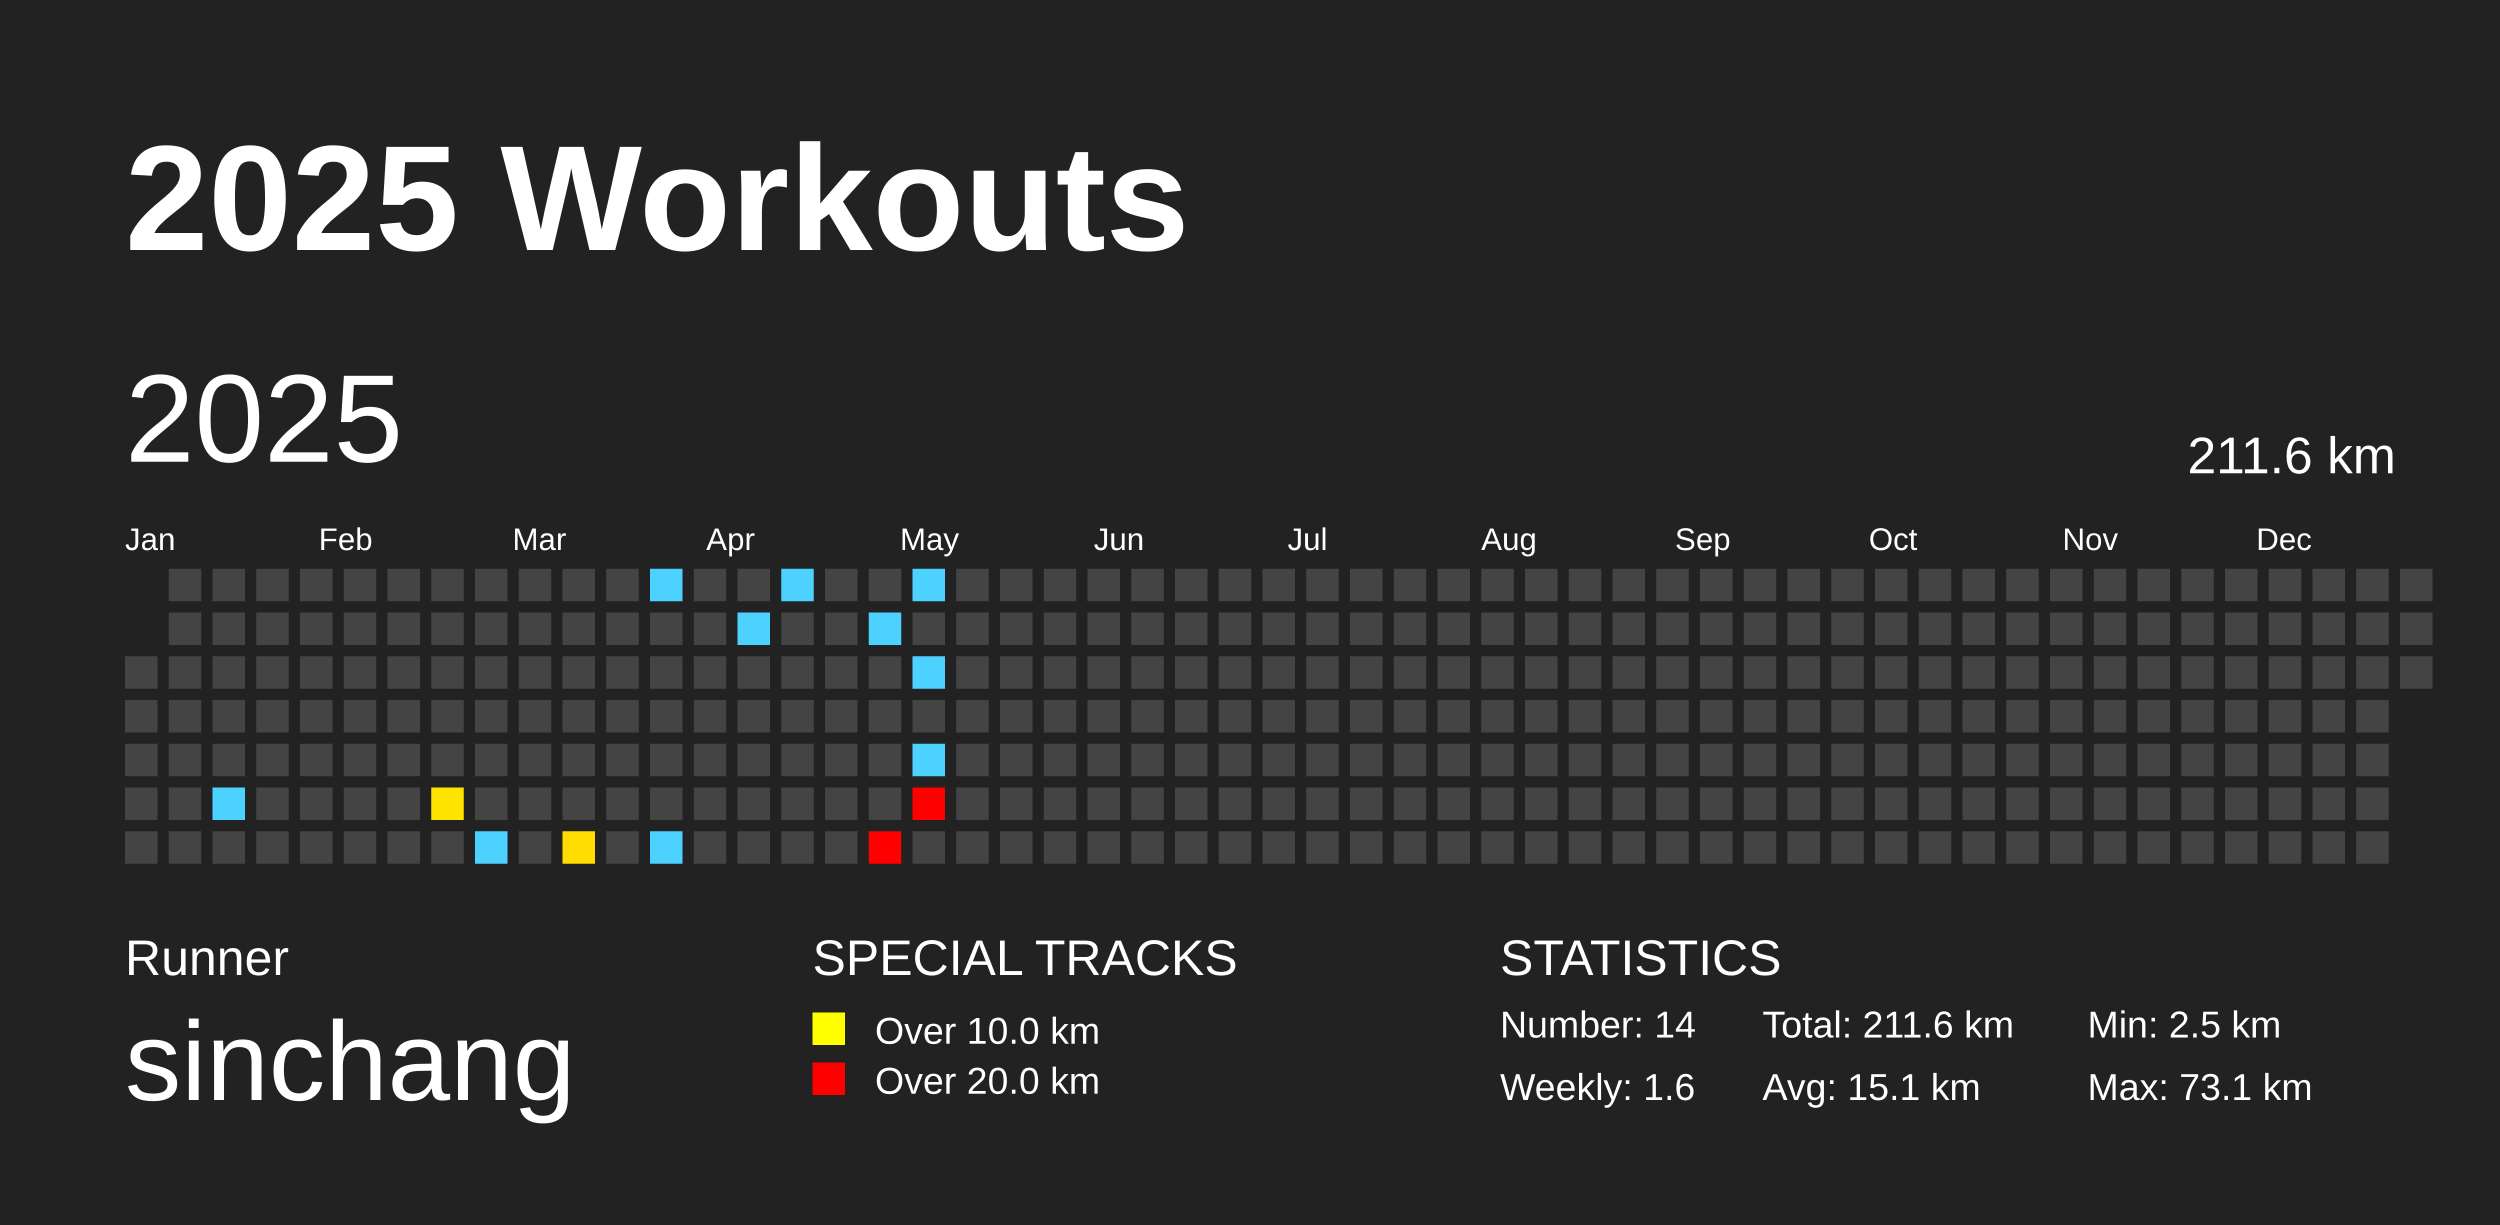
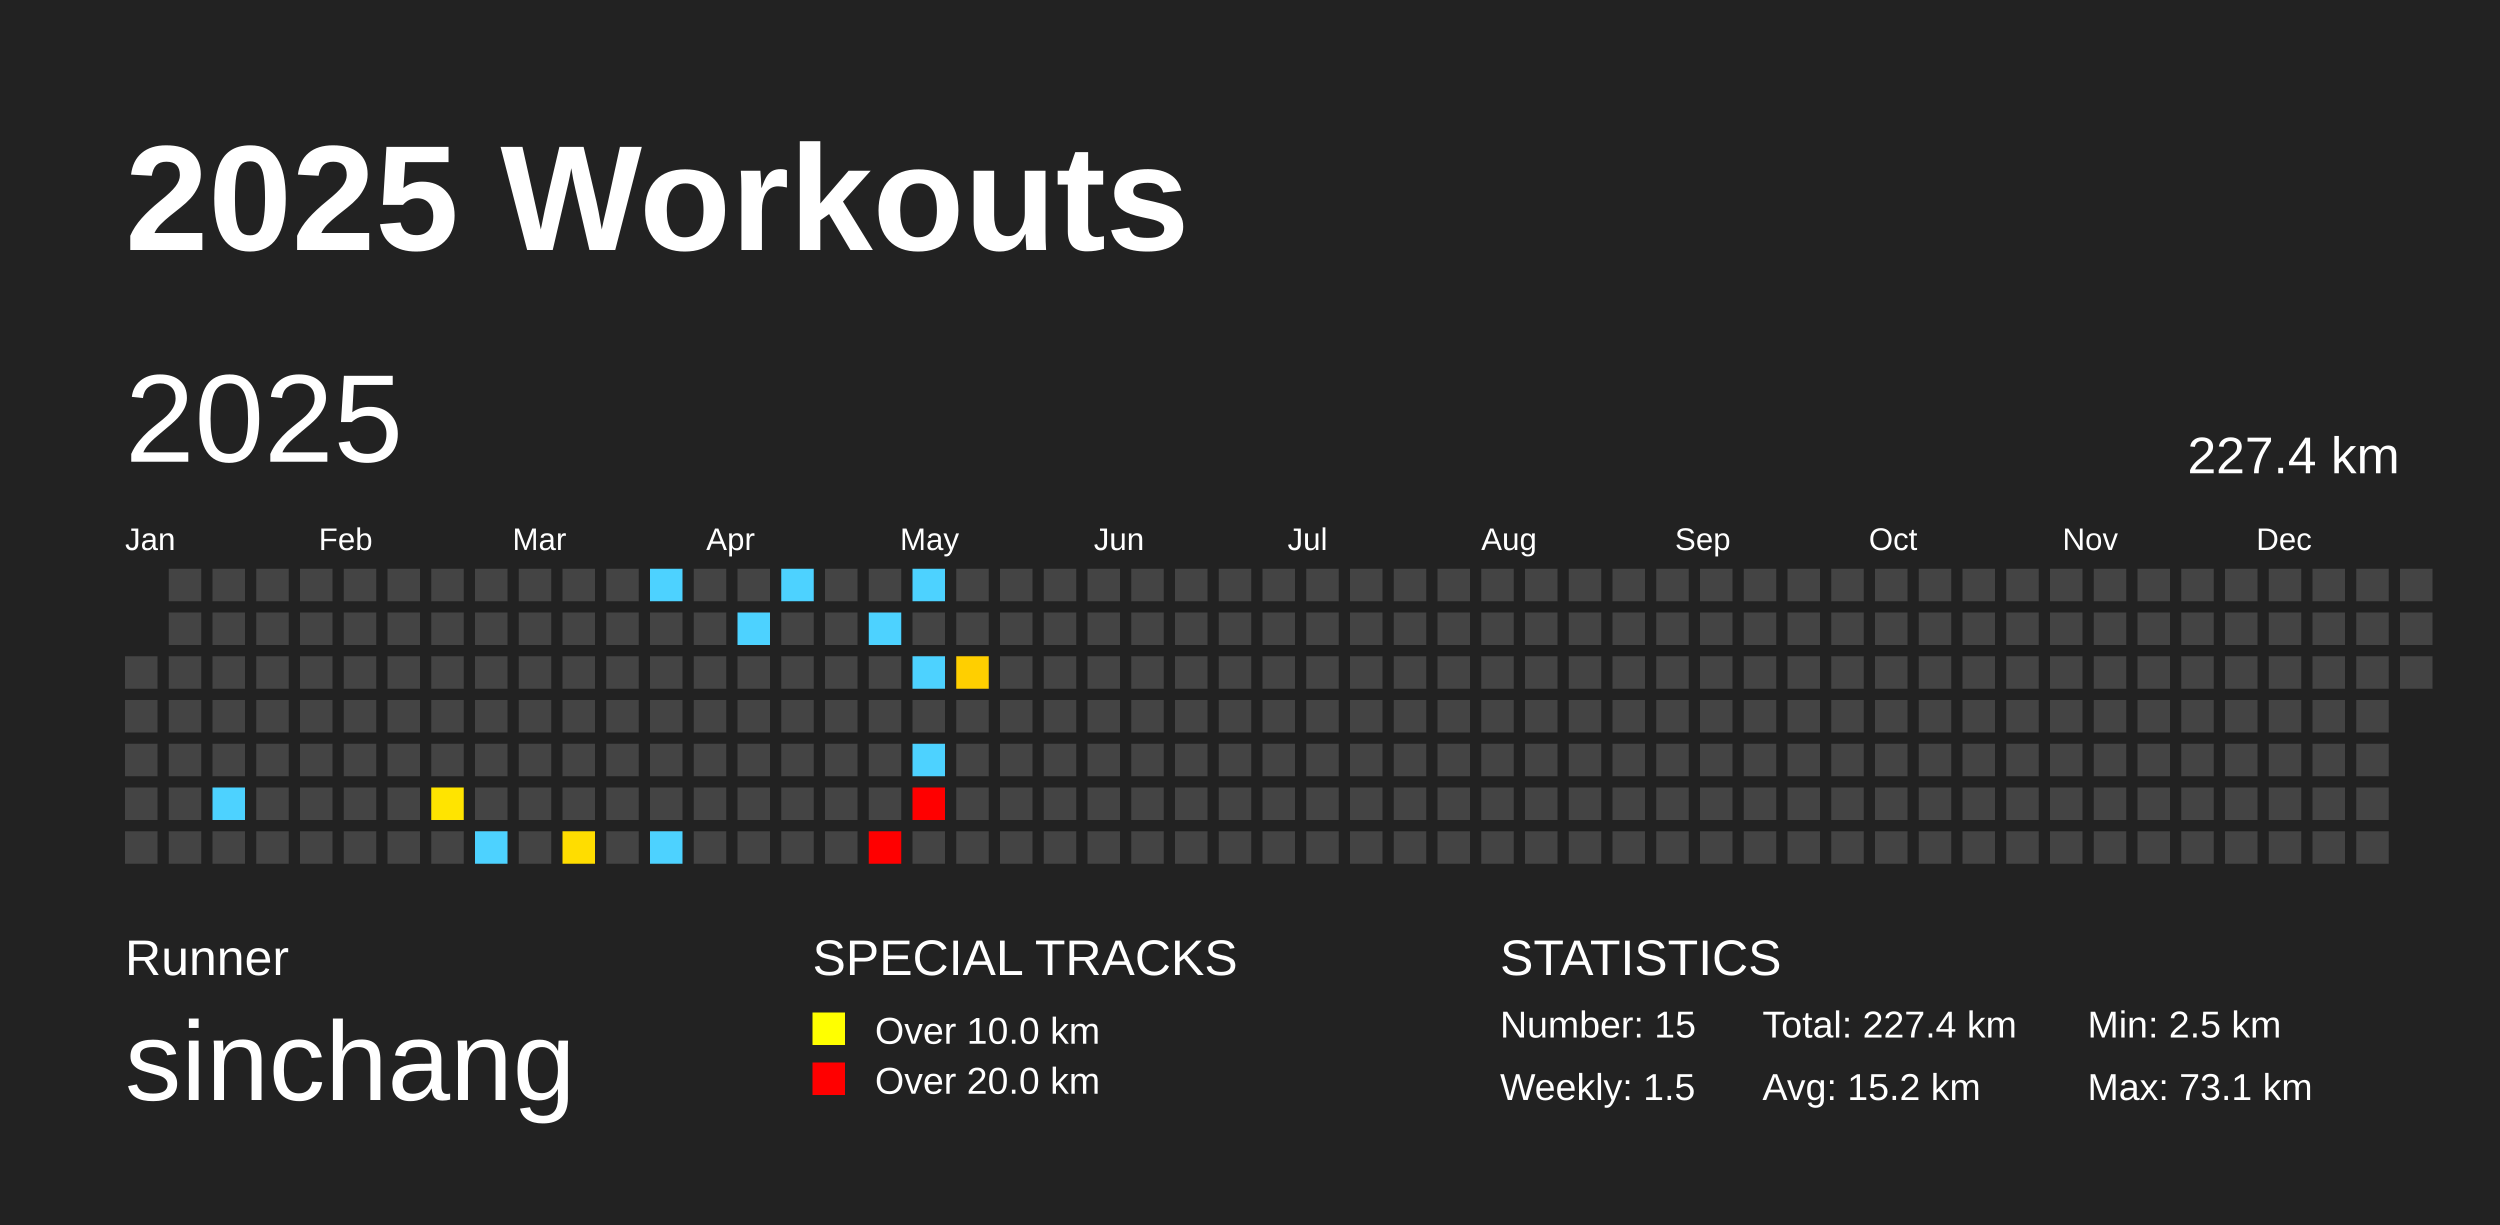
<svg xmlns="http://www.w3.org/2000/svg" baseProfile="full" height="98mm" version="1.1" viewBox="0,0,200,98" width="200mm">
  <defs />
  <rect fill="#222222" height="98" width="200" x="0" y="0" />
  <text fill="#FFFFFF" style="font-size:12px; font-family:Arial; font-weight:bold;" x="10" y="20">2025 Workouts</text>
  <text fill="#FFFFFF" style="font-size:4px; font-family:Arial" x="10" y="78">Runner</text>
  <text fill="#FFFFFF" style="font-size:9px; font-family:Arial" x="10" y="88">sinchang</text>
  <text fill="#FFFFFF" style="font-size:4px; font-family:Arial" x="65" y="78">SPECIAL TRACKS</text>
  <rect fill="yellow" height="2.6" width="2.6" x="65" y="81" />
  <text fill="#FFFFFF" style="font-size:3px; font-family:Arial" x="70" y="83.5">Over 10.0 km</text>
  <rect fill="red" height="2.6" width="2.6" x="65" y="85" />
  <text fill="#FFFFFF" style="font-size:3px; font-family:Arial" x="70" y="87.5">Over 20.0 km</text>
  <text fill="#FFFFFF" style="font-size:4px; font-family:Arial" x="120" y="78">STATISTICS</text>
-   <text fill="#FFFFFF" style="font-size:3px; font-family:Arial" x="120" y="83">Number: 14</text>
-   <text fill="#FFFFFF" style="font-size:3px; font-family:Arial" x="120" y="88">Weekly: 1.6</text>
-   <text fill="#FFFFFF" style="font-size:3px; font-family:Arial" x="141" y="83">Total: 211.6 km</text>
-   <text fill="#FFFFFF" style="font-size:3px; font-family:Arial" x="141" y="88">Avg: 15.1 km</text>
+   <text fill="#FFFFFF" style="font-size:3px; font-family:Arial" x="120" y="83">Number: 15</text>
+   <text fill="#FFFFFF" style="font-size:3px; font-family:Arial" x="120" y="88">Weekly: 1.5</text>
+   <text fill="#FFFFFF" style="font-size:3px; font-family:Arial" x="141" y="83">Total: 227.4 km</text>
+   <text fill="#FFFFFF" style="font-size:3px; font-family:Arial" x="141" y="88">Avg: 15.2 km</text>
  <text fill="#FFFFFF" style="font-size:3px; font-family:Arial" x="167" y="83">Min: 2.5 km</text>
  <text fill="#FFFFFF" style="font-size:3px; font-family:Arial" x="167" y="88">Max: 73.1 km</text>
  <text dominant-baseline="hanging" fill="#FFFFFF" style="font-size:10.0px; font-family:Arial;" x="10" y="30">2025</text>
-   <text dominant-baseline="hanging" fill="#FFFFFF" style="font-size:4.125px; font-family:Arial;" x="175" y="35">211.6 km</text>
+   <text dominant-baseline="hanging" fill="#FFFFFF" style="font-size:4.125px; font-family:Arial;" x="175" y="35">227.4 km</text>
  <text fill="#FFFFFF" style="font-size:2.5px; font-family:Arial" x="10.0" y="44">Jan</text>
  <text fill="#FFFFFF" style="font-size:2.5px; font-family:Arial" x="25.5" y="44">Feb</text>
  <text fill="#FFFFFF" style="font-size:2.5px; font-family:Arial" x="41.0" y="44">Mar</text>
  <text fill="#FFFFFF" style="font-size:2.5px; font-family:Arial" x="56.5" y="44">Apr</text>
  <text fill="#FFFFFF" style="font-size:2.5px; font-family:Arial" x="72.0" y="44">May</text>
  <text fill="#FFFFFF" style="font-size:2.5px; font-family:Arial" x="87.5" y="44">Jun</text>
  <text fill="#FFFFFF" style="font-size:2.5px; font-family:Arial" x="103.0" y="44">Jul</text>
  <text fill="#FFFFFF" style="font-size:2.5px; font-family:Arial" x="118.5" y="44">Aug</text>
  <text fill="#FFFFFF" style="font-size:2.5px; font-family:Arial" x="134.0" y="44">Sep</text>
  <text fill="#FFFFFF" style="font-size:2.5px; font-family:Arial" x="149.5" y="44">Oct</text>
  <text fill="#FFFFFF" style="font-size:2.5px; font-family:Arial" x="165.0" y="44">Nov</text>
  <text fill="#FFFFFF" style="font-size:2.5px; font-family:Arial" x="180.5" y="44">Dec</text>
  <rect fill="#444444" height="2.6" width="2.6" x="10.0" y="52.5" />
  <rect fill="#444444" height="2.6" width="2.6" x="10.0" y="56.0" />
  <rect fill="#444444" height="2.6" width="2.6" x="10.0" y="59.5" />
  <rect fill="#444444" height="2.6" width="2.6" x="10.0" y="63.0" />
  <rect fill="#444444" height="2.6" width="2.6" x="10.0" y="66.5" />
  <rect fill="#444444" height="2.6" width="2.6" x="13.5" y="45.5" />
  <rect fill="#444444" height="2.6" width="2.6" x="13.5" y="49.0" />
  <rect fill="#444444" height="2.6" width="2.6" x="13.5" y="52.5" />
  <rect fill="#444444" height="2.6" width="2.6" x="13.5" y="56.0" />
  <rect fill="#444444" height="2.6" width="2.6" x="13.5" y="59.5" />
  <rect fill="#444444" height="2.6" width="2.6" x="13.5" y="63.0" />
  <rect fill="#444444" height="2.6" width="2.6" x="13.5" y="66.5" />
  <rect fill="#444444" height="2.6" width="2.6" x="17.0" y="45.5" />
  <rect fill="#444444" height="2.6" width="2.6" x="17.0" y="49.0" />
  <rect fill="#444444" height="2.6" width="2.6" x="17.0" y="52.5" />
  <rect fill="#444444" height="2.6" width="2.6" x="17.0" y="56.0" />
  <rect fill="#444444" height="2.6" width="2.6" x="17.0" y="59.5" />
  <rect fill="#4dd2ff" height="2.6" width="2.6" x="17.0" y="63.0" />
  <rect fill="#444444" height="2.6" width="2.6" x="17.0" y="66.5" />
  <rect fill="#444444" height="2.6" width="2.6" x="20.5" y="45.5" />
  <rect fill="#444444" height="2.6" width="2.6" x="20.5" y="49.0" />
  <rect fill="#444444" height="2.6" width="2.6" x="20.5" y="52.5" />
  <rect fill="#444444" height="2.6" width="2.6" x="20.5" y="56.0" />
  <rect fill="#444444" height="2.6" width="2.6" x="20.5" y="59.5" />
  <rect fill="#444444" height="2.6" width="2.6" x="20.5" y="63.0" />
  <rect fill="#444444" height="2.6" width="2.6" x="20.5" y="66.5" />
  <rect fill="#444444" height="2.6" width="2.6" x="24.0" y="45.5" />
  <rect fill="#444444" height="2.6" width="2.6" x="24.0" y="49.0" />
  <rect fill="#444444" height="2.6" width="2.6" x="24.0" y="52.5" />
  <rect fill="#444444" height="2.6" width="2.6" x="24.0" y="56.0" />
  <rect fill="#444444" height="2.6" width="2.6" x="24.0" y="59.5" />
  <rect fill="#444444" height="2.6" width="2.6" x="24.0" y="63.0" />
  <rect fill="#444444" height="2.6" width="2.6" x="24.0" y="66.5" />
  <rect fill="#444444" height="2.6" width="2.6" x="27.5" y="45.5" />
  <rect fill="#444444" height="2.6" width="2.6" x="27.5" y="49.0" />
  <rect fill="#444444" height="2.6" width="2.6" x="27.5" y="52.5" />
  <rect fill="#444444" height="2.6" width="2.6" x="27.5" y="56.0" />
  <rect fill="#444444" height="2.6" width="2.6" x="27.5" y="59.5" />
  <rect fill="#444444" height="2.6" width="2.6" x="27.5" y="63.0" />
  <rect fill="#444444" height="2.6" width="2.6" x="27.5" y="66.5" />
  <rect fill="#444444" height="2.6" width="2.6" x="31.0" y="45.5" />
  <rect fill="#444444" height="2.6" width="2.6" x="31.0" y="49.0" />
  <rect fill="#444444" height="2.6" width="2.6" x="31.0" y="52.5" />
  <rect fill="#444444" height="2.6" width="2.6" x="31.0" y="56.0" />
  <rect fill="#444444" height="2.6" width="2.6" x="31.0" y="59.5" />
  <rect fill="#444444" height="2.6" width="2.6" x="31.0" y="63.0" />
  <rect fill="#444444" height="2.6" width="2.6" x="31.0" y="66.5" />
  <rect fill="#444444" height="2.6" width="2.6" x="34.5" y="45.5" />
  <rect fill="#444444" height="2.6" width="2.6" x="34.5" y="49.0" />
  <rect fill="#444444" height="2.6" width="2.6" x="34.5" y="52.5" />
  <rect fill="#444444" height="2.6" width="2.6" x="34.5" y="56.0" />
  <rect fill="#444444" height="2.6" width="2.6" x="34.5" y="59.5" />
  <rect fill="#ffe400" height="2.6" width="2.6" x="34.5" y="63.0" />
  <rect fill="#444444" height="2.6" width="2.6" x="34.5" y="66.5" />
  <rect fill="#444444" height="2.6" width="2.6" x="38.0" y="45.5" />
  <rect fill="#444444" height="2.6" width="2.6" x="38.0" y="49.0" />
  <rect fill="#444444" height="2.6" width="2.6" x="38.0" y="52.5" />
  <rect fill="#444444" height="2.6" width="2.6" x="38.0" y="56.0" />
  <rect fill="#444444" height="2.6" width="2.6" x="38.0" y="59.5" />
  <rect fill="#444444" height="2.6" width="2.6" x="38.0" y="63.0" />
  <rect fill="#4dd2ff" height="2.6" width="2.6" x="38.0" y="66.5" />
  <rect fill="#444444" height="2.6" width="2.6" x="41.5" y="45.5" />
  <rect fill="#444444" height="2.6" width="2.6" x="41.5" y="49.0" />
  <rect fill="#444444" height="2.6" width="2.6" x="41.5" y="52.5" />
  <rect fill="#444444" height="2.6" width="2.6" x="41.5" y="56.0" />
  <rect fill="#444444" height="2.6" width="2.6" x="41.5" y="59.5" />
  <rect fill="#444444" height="2.6" width="2.6" x="41.5" y="63.0" />
  <rect fill="#444444" height="2.6" width="2.6" x="41.5" y="66.5" />
  <rect fill="#444444" height="2.6" width="2.6" x="45.0" y="45.5" />
  <rect fill="#444444" height="2.6" width="2.6" x="45.0" y="49.0" />
  <rect fill="#444444" height="2.6" width="2.6" x="45.0" y="52.5" />
  <rect fill="#444444" height="2.6" width="2.6" x="45.0" y="56.0" />
  <rect fill="#444444" height="2.6" width="2.6" x="45.0" y="59.5" />
  <rect fill="#444444" height="2.6" width="2.6" x="45.0" y="63.0" />
  <rect fill="#ffdd00" height="2.6" width="2.6" x="45.0" y="66.5" />
  <rect fill="#444444" height="2.6" width="2.6" x="48.5" y="45.5" />
  <rect fill="#444444" height="2.6" width="2.6" x="48.5" y="49.0" />
  <rect fill="#444444" height="2.6" width="2.6" x="48.5" y="52.5" />
  <rect fill="#444444" height="2.6" width="2.6" x="48.5" y="56.0" />
  <rect fill="#444444" height="2.6" width="2.6" x="48.5" y="59.5" />
  <rect fill="#444444" height="2.6" width="2.6" x="48.5" y="63.0" />
  <rect fill="#444444" height="2.6" width="2.6" x="48.5" y="66.5" />
  <rect fill="#4dd2ff" height="2.6" width="2.6" x="52.0" y="45.5" />
  <rect fill="#444444" height="2.6" width="2.6" x="52.0" y="49.0" />
  <rect fill="#444444" height="2.6" width="2.6" x="52.0" y="52.5" />
  <rect fill="#444444" height="2.6" width="2.6" x="52.0" y="56.0" />
  <rect fill="#444444" height="2.6" width="2.6" x="52.0" y="59.5" />
  <rect fill="#444444" height="2.6" width="2.6" x="52.0" y="63.0" />
  <rect fill="#4dd2ff" height="2.6" width="2.6" x="52.0" y="66.5" />
  <rect fill="#444444" height="2.6" width="2.6" x="55.5" y="45.5" />
  <rect fill="#444444" height="2.6" width="2.6" x="55.5" y="49.0" />
  <rect fill="#444444" height="2.6" width="2.6" x="55.5" y="52.5" />
  <rect fill="#444444" height="2.6" width="2.6" x="55.5" y="56.0" />
  <rect fill="#444444" height="2.6" width="2.6" x="55.5" y="59.5" />
  <rect fill="#444444" height="2.6" width="2.6" x="55.5" y="63.0" />
  <rect fill="#444444" height="2.6" width="2.6" x="55.5" y="66.5" />
  <rect fill="#444444" height="2.6" width="2.6" x="59.0" y="45.5" />
  <rect fill="#4dd2ff" height="2.6" width="2.6" x="59.0" y="49.0" />
  <rect fill="#444444" height="2.6" width="2.6" x="59.0" y="52.5" />
  <rect fill="#444444" height="2.6" width="2.6" x="59.0" y="56.0" />
  <rect fill="#444444" height="2.6" width="2.6" x="59.0" y="59.5" />
  <rect fill="#444444" height="2.6" width="2.6" x="59.0" y="63.0" />
  <rect fill="#444444" height="2.6" width="2.6" x="59.0" y="66.5" />
  <rect fill="#4dd2ff" height="2.6" width="2.6" x="62.5" y="45.5" />
  <rect fill="#444444" height="2.6" width="2.6" x="62.5" y="49.0" />
  <rect fill="#444444" height="2.6" width="2.6" x="62.5" y="52.5" />
  <rect fill="#444444" height="2.6" width="2.6" x="62.5" y="56.0" />
  <rect fill="#444444" height="2.6" width="2.6" x="62.5" y="59.5" />
  <rect fill="#444444" height="2.6" width="2.6" x="62.5" y="63.0" />
  <rect fill="#444444" height="2.6" width="2.6" x="62.5" y="66.5" />
  <rect fill="#444444" height="2.6" width="2.6" x="66.0" y="45.5" />
  <rect fill="#444444" height="2.6" width="2.6" x="66.0" y="49.0" />
  <rect fill="#444444" height="2.6" width="2.6" x="66.0" y="52.5" />
  <rect fill="#444444" height="2.6" width="2.6" x="66.0" y="56.0" />
  <rect fill="#444444" height="2.6" width="2.6" x="66.0" y="59.5" />
  <rect fill="#444444" height="2.6" width="2.6" x="66.0" y="63.0" />
  <rect fill="#444444" height="2.6" width="2.6" x="66.0" y="66.5" />
  <rect fill="#444444" height="2.6" width="2.6" x="69.5" y="45.5" />
  <rect fill="#4dd2ff" height="2.6" width="2.6" x="69.5" y="49.0" />
  <rect fill="#444444" height="2.6" width="2.6" x="69.5" y="52.5" />
  <rect fill="#444444" height="2.6" width="2.6" x="69.5" y="56.0" />
  <rect fill="#444444" height="2.6" width="2.6" x="69.5" y="59.5" />
  <rect fill="#444444" height="2.6" width="2.6" x="69.5" y="63.0" />
  <rect fill="red" height="2.6" width="2.6" x="69.5" y="66.5" />
  <rect fill="#4dd2ff" height="2.6" width="2.6" x="73.0" y="45.5" />
  <rect fill="#444444" height="2.6" width="2.6" x="73.0" y="49.0" />
  <rect fill="#4dd2ff" height="2.6" width="2.6" x="73.0" y="52.5" />
  <rect fill="#444444" height="2.6" width="2.6" x="73.0" y="56.0" />
  <rect fill="#4dd2ff" height="2.6" width="2.6" x="73.0" y="59.5" />
  <rect fill="red" height="2.6" width="2.6" x="73.0" y="63.0" />
  <rect fill="#444444" height="2.6" width="2.6" x="73.0" y="66.5" />
  <rect fill="#444444" height="2.6" width="2.6" x="76.5" y="45.5" />
  <rect fill="#444444" height="2.6" width="2.6" x="76.5" y="49.0" />
-   <rect fill="#444444" height="2.6" width="2.6" x="76.5" y="52.5" />
+   <rect fill="#ffcf00" height="2.6" width="2.6" x="76.5" y="52.5" />
  <rect fill="#444444" height="2.6" width="2.6" x="76.5" y="56.0" />
  <rect fill="#444444" height="2.6" width="2.6" x="76.5" y="59.5" />
  <rect fill="#444444" height="2.6" width="2.6" x="76.5" y="63.0" />
  <rect fill="#444444" height="2.6" width="2.6" x="76.5" y="66.5" />
  <rect fill="#444444" height="2.6" width="2.6" x="80.0" y="45.5" />
  <rect fill="#444444" height="2.6" width="2.6" x="80.0" y="49.0" />
  <rect fill="#444444" height="2.6" width="2.6" x="80.0" y="52.5" />
  <rect fill="#444444" height="2.6" width="2.6" x="80.0" y="56.0" />
  <rect fill="#444444" height="2.6" width="2.6" x="80.0" y="59.5" />
  <rect fill="#444444" height="2.6" width="2.6" x="80.0" y="63.0" />
  <rect fill="#444444" height="2.6" width="2.6" x="80.0" y="66.5" />
  <rect fill="#444444" height="2.6" width="2.6" x="83.5" y="45.5" />
  <rect fill="#444444" height="2.6" width="2.6" x="83.5" y="49.0" />
  <rect fill="#444444" height="2.6" width="2.6" x="83.5" y="52.5" />
  <rect fill="#444444" height="2.6" width="2.6" x="83.5" y="56.0" />
  <rect fill="#444444" height="2.6" width="2.6" x="83.5" y="59.5" />
  <rect fill="#444444" height="2.6" width="2.6" x="83.5" y="63.0" />
  <rect fill="#444444" height="2.6" width="2.6" x="83.5" y="66.5" />
  <rect fill="#444444" height="2.6" width="2.6" x="87.0" y="45.5" />
  <rect fill="#444444" height="2.6" width="2.6" x="87.0" y="49.0" />
  <rect fill="#444444" height="2.6" width="2.6" x="87.0" y="52.5" />
  <rect fill="#444444" height="2.6" width="2.6" x="87.0" y="56.0" />
  <rect fill="#444444" height="2.6" width="2.6" x="87.0" y="59.5" />
  <rect fill="#444444" height="2.6" width="2.6" x="87.0" y="63.0" />
  <rect fill="#444444" height="2.6" width="2.6" x="87.0" y="66.5" />
  <rect fill="#444444" height="2.6" width="2.6" x="90.5" y="45.5" />
  <rect fill="#444444" height="2.6" width="2.6" x="90.5" y="49.0" />
  <rect fill="#444444" height="2.6" width="2.6" x="90.5" y="52.5" />
  <rect fill="#444444" height="2.6" width="2.6" x="90.5" y="56.0" />
  <rect fill="#444444" height="2.6" width="2.6" x="90.5" y="59.5" />
  <rect fill="#444444" height="2.6" width="2.6" x="90.5" y="63.0" />
  <rect fill="#444444" height="2.6" width="2.6" x="90.5" y="66.5" />
  <rect fill="#444444" height="2.6" width="2.6" x="94.0" y="45.5" />
  <rect fill="#444444" height="2.6" width="2.6" x="94.0" y="49.0" />
  <rect fill="#444444" height="2.6" width="2.6" x="94.0" y="52.5" />
  <rect fill="#444444" height="2.6" width="2.6" x="94.0" y="56.0" />
  <rect fill="#444444" height="2.6" width="2.6" x="94.0" y="59.5" />
  <rect fill="#444444" height="2.6" width="2.6" x="94.0" y="63.0" />
  <rect fill="#444444" height="2.6" width="2.6" x="94.0" y="66.5" />
  <rect fill="#444444" height="2.6" width="2.6" x="97.5" y="45.5" />
  <rect fill="#444444" height="2.6" width="2.6" x="97.5" y="49.0" />
  <rect fill="#444444" height="2.6" width="2.6" x="97.5" y="52.5" />
  <rect fill="#444444" height="2.6" width="2.6" x="97.5" y="56.0" />
  <rect fill="#444444" height="2.6" width="2.6" x="97.5" y="59.5" />
  <rect fill="#444444" height="2.6" width="2.6" x="97.5" y="63.0" />
  <rect fill="#444444" height="2.6" width="2.6" x="97.5" y="66.5" />
  <rect fill="#444444" height="2.6" width="2.6" x="101.0" y="45.5" />
  <rect fill="#444444" height="2.6" width="2.6" x="101.0" y="49.0" />
  <rect fill="#444444" height="2.6" width="2.6" x="101.0" y="52.5" />
  <rect fill="#444444" height="2.6" width="2.6" x="101.0" y="56.0" />
  <rect fill="#444444" height="2.6" width="2.6" x="101.0" y="59.5" />
  <rect fill="#444444" height="2.6" width="2.6" x="101.0" y="63.0" />
  <rect fill="#444444" height="2.6" width="2.6" x="101.0" y="66.5" />
  <rect fill="#444444" height="2.6" width="2.6" x="104.5" y="45.5" />
  <rect fill="#444444" height="2.6" width="2.6" x="104.5" y="49.0" />
  <rect fill="#444444" height="2.6" width="2.6" x="104.5" y="52.5" />
  <rect fill="#444444" height="2.6" width="2.6" x="104.5" y="56.0" />
  <rect fill="#444444" height="2.6" width="2.6" x="104.5" y="59.5" />
  <rect fill="#444444" height="2.6" width="2.6" x="104.5" y="63.0" />
  <rect fill="#444444" height="2.6" width="2.6" x="104.5" y="66.5" />
  <rect fill="#444444" height="2.6" width="2.6" x="108.0" y="45.5" />
  <rect fill="#444444" height="2.6" width="2.6" x="108.0" y="49.0" />
  <rect fill="#444444" height="2.6" width="2.6" x="108.0" y="52.5" />
  <rect fill="#444444" height="2.6" width="2.6" x="108.0" y="56.0" />
  <rect fill="#444444" height="2.6" width="2.6" x="108.0" y="59.5" />
  <rect fill="#444444" height="2.6" width="2.6" x="108.0" y="63.0" />
  <rect fill="#444444" height="2.6" width="2.6" x="108.0" y="66.5" />
  <rect fill="#444444" height="2.6" width="2.6" x="111.5" y="45.5" />
  <rect fill="#444444" height="2.6" width="2.6" x="111.5" y="49.0" />
  <rect fill="#444444" height="2.6" width="2.6" x="111.5" y="52.5" />
  <rect fill="#444444" height="2.6" width="2.6" x="111.5" y="56.0" />
  <rect fill="#444444" height="2.6" width="2.6" x="111.5" y="59.5" />
  <rect fill="#444444" height="2.6" width="2.6" x="111.5" y="63.0" />
  <rect fill="#444444" height="2.6" width="2.6" x="111.5" y="66.5" />
  <rect fill="#444444" height="2.6" width="2.6" x="115.0" y="45.5" />
  <rect fill="#444444" height="2.6" width="2.6" x="115.0" y="49.0" />
  <rect fill="#444444" height="2.6" width="2.6" x="115.0" y="52.5" />
  <rect fill="#444444" height="2.6" width="2.6" x="115.0" y="56.0" />
  <rect fill="#444444" height="2.6" width="2.6" x="115.0" y="59.5" />
  <rect fill="#444444" height="2.6" width="2.6" x="115.0" y="63.0" />
  <rect fill="#444444" height="2.6" width="2.6" x="115.0" y="66.5" />
  <rect fill="#444444" height="2.6" width="2.6" x="118.5" y="45.5" />
  <rect fill="#444444" height="2.6" width="2.6" x="118.5" y="49.0" />
  <rect fill="#444444" height="2.6" width="2.6" x="118.5" y="52.5" />
  <rect fill="#444444" height="2.6" width="2.6" x="118.5" y="56.0" />
  <rect fill="#444444" height="2.6" width="2.6" x="118.5" y="59.5" />
  <rect fill="#444444" height="2.6" width="2.6" x="118.5" y="63.0" />
  <rect fill="#444444" height="2.6" width="2.6" x="118.5" y="66.5" />
  <rect fill="#444444" height="2.6" width="2.6" x="122.0" y="45.5" />
  <rect fill="#444444" height="2.6" width="2.6" x="122.0" y="49.0" />
  <rect fill="#444444" height="2.6" width="2.6" x="122.0" y="52.5" />
  <rect fill="#444444" height="2.6" width="2.6" x="122.0" y="56.0" />
  <rect fill="#444444" height="2.6" width="2.6" x="122.0" y="59.5" />
  <rect fill="#444444" height="2.6" width="2.6" x="122.0" y="63.0" />
  <rect fill="#444444" height="2.6" width="2.6" x="122.0" y="66.5" />
  <rect fill="#444444" height="2.6" width="2.6" x="125.5" y="45.5" />
  <rect fill="#444444" height="2.6" width="2.6" x="125.5" y="49.0" />
  <rect fill="#444444" height="2.6" width="2.6" x="125.5" y="52.5" />
  <rect fill="#444444" height="2.6" width="2.6" x="125.5" y="56.0" />
  <rect fill="#444444" height="2.6" width="2.6" x="125.5" y="59.5" />
  <rect fill="#444444" height="2.6" width="2.6" x="125.5" y="63.0" />
  <rect fill="#444444" height="2.6" width="2.6" x="125.5" y="66.5" />
  <rect fill="#444444" height="2.6" width="2.6" x="129.0" y="45.5" />
  <rect fill="#444444" height="2.6" width="2.6" x="129.0" y="49.0" />
  <rect fill="#444444" height="2.6" width="2.6" x="129.0" y="52.5" />
  <rect fill="#444444" height="2.6" width="2.6" x="129.0" y="56.0" />
  <rect fill="#444444" height="2.6" width="2.6" x="129.0" y="59.5" />
  <rect fill="#444444" height="2.6" width="2.6" x="129.0" y="63.0" />
  <rect fill="#444444" height="2.6" width="2.6" x="129.0" y="66.5" />
  <rect fill="#444444" height="2.6" width="2.6" x="132.5" y="45.5" />
  <rect fill="#444444" height="2.6" width="2.6" x="132.5" y="49.0" />
  <rect fill="#444444" height="2.6" width="2.6" x="132.5" y="52.5" />
  <rect fill="#444444" height="2.6" width="2.6" x="132.5" y="56.0" />
  <rect fill="#444444" height="2.6" width="2.6" x="132.5" y="59.5" />
  <rect fill="#444444" height="2.6" width="2.6" x="132.5" y="63.0" />
  <rect fill="#444444" height="2.6" width="2.6" x="132.5" y="66.5" />
  <rect fill="#444444" height="2.6" width="2.6" x="136.0" y="45.5" />
  <rect fill="#444444" height="2.6" width="2.6" x="136.0" y="49.0" />
  <rect fill="#444444" height="2.6" width="2.6" x="136.0" y="52.5" />
  <rect fill="#444444" height="2.6" width="2.6" x="136.0" y="56.0" />
  <rect fill="#444444" height="2.6" width="2.6" x="136.0" y="59.5" />
  <rect fill="#444444" height="2.6" width="2.6" x="136.0" y="63.0" />
  <rect fill="#444444" height="2.6" width="2.6" x="136.0" y="66.5" />
  <rect fill="#444444" height="2.6" width="2.6" x="139.5" y="45.5" />
  <rect fill="#444444" height="2.6" width="2.6" x="139.5" y="49.0" />
  <rect fill="#444444" height="2.6" width="2.6" x="139.5" y="52.5" />
  <rect fill="#444444" height="2.6" width="2.6" x="139.5" y="56.0" />
  <rect fill="#444444" height="2.6" width="2.6" x="139.5" y="59.5" />
  <rect fill="#444444" height="2.6" width="2.6" x="139.5" y="63.0" />
  <rect fill="#444444" height="2.6" width="2.6" x="139.5" y="66.5" />
  <rect fill="#444444" height="2.6" width="2.6" x="143.0" y="45.5" />
  <rect fill="#444444" height="2.6" width="2.6" x="143.0" y="49.0" />
  <rect fill="#444444" height="2.6" width="2.6" x="143.0" y="52.5" />
  <rect fill="#444444" height="2.6" width="2.6" x="143.0" y="56.0" />
  <rect fill="#444444" height="2.6" width="2.6" x="143.0" y="59.5" />
  <rect fill="#444444" height="2.6" width="2.6" x="143.0" y="63.0" />
  <rect fill="#444444" height="2.6" width="2.6" x="143.0" y="66.5" />
  <rect fill="#444444" height="2.6" width="2.6" x="146.5" y="45.5" />
  <rect fill="#444444" height="2.6" width="2.6" x="146.5" y="49.0" />
  <rect fill="#444444" height="2.6" width="2.6" x="146.5" y="52.5" />
  <rect fill="#444444" height="2.6" width="2.6" x="146.5" y="56.0" />
  <rect fill="#444444" height="2.6" width="2.6" x="146.5" y="59.5" />
  <rect fill="#444444" height="2.6" width="2.6" x="146.5" y="63.0" />
  <rect fill="#444444" height="2.6" width="2.6" x="146.5" y="66.5" />
  <rect fill="#444444" height="2.6" width="2.6" x="150.0" y="45.5" />
  <rect fill="#444444" height="2.6" width="2.6" x="150.0" y="49.0" />
  <rect fill="#444444" height="2.6" width="2.6" x="150.0" y="52.5" />
  <rect fill="#444444" height="2.6" width="2.6" x="150.0" y="56.0" />
  <rect fill="#444444" height="2.6" width="2.6" x="150.0" y="59.5" />
  <rect fill="#444444" height="2.6" width="2.6" x="150.0" y="63.0" />
  <rect fill="#444444" height="2.6" width="2.6" x="150.0" y="66.5" />
  <rect fill="#444444" height="2.6" width="2.6" x="153.5" y="45.5" />
  <rect fill="#444444" height="2.6" width="2.6" x="153.5" y="49.0" />
  <rect fill="#444444" height="2.6" width="2.6" x="153.5" y="52.5" />
  <rect fill="#444444" height="2.6" width="2.6" x="153.5" y="56.0" />
  <rect fill="#444444" height="2.6" width="2.6" x="153.5" y="59.5" />
  <rect fill="#444444" height="2.6" width="2.6" x="153.5" y="63.0" />
  <rect fill="#444444" height="2.6" width="2.6" x="153.5" y="66.5" />
  <rect fill="#444444" height="2.6" width="2.6" x="157.0" y="45.5" />
  <rect fill="#444444" height="2.6" width="2.6" x="157.0" y="49.0" />
  <rect fill="#444444" height="2.6" width="2.6" x="157.0" y="52.5" />
  <rect fill="#444444" height="2.6" width="2.6" x="157.0" y="56.0" />
  <rect fill="#444444" height="2.6" width="2.6" x="157.0" y="59.5" />
  <rect fill="#444444" height="2.6" width="2.6" x="157.0" y="63.0" />
  <rect fill="#444444" height="2.6" width="2.6" x="157.0" y="66.5" />
  <rect fill="#444444" height="2.6" width="2.6" x="160.5" y="45.5" />
  <rect fill="#444444" height="2.6" width="2.6" x="160.5" y="49.0" />
  <rect fill="#444444" height="2.6" width="2.6" x="160.5" y="52.5" />
  <rect fill="#444444" height="2.6" width="2.6" x="160.5" y="56.0" />
  <rect fill="#444444" height="2.6" width="2.6" x="160.5" y="59.5" />
  <rect fill="#444444" height="2.6" width="2.6" x="160.5" y="63.0" />
  <rect fill="#444444" height="2.6" width="2.6" x="160.5" y="66.5" />
  <rect fill="#444444" height="2.6" width="2.6" x="164.0" y="45.5" />
  <rect fill="#444444" height="2.6" width="2.6" x="164.0" y="49.0" />
  <rect fill="#444444" height="2.6" width="2.6" x="164.0" y="52.5" />
  <rect fill="#444444" height="2.6" width="2.6" x="164.0" y="56.0" />
  <rect fill="#444444" height="2.6" width="2.6" x="164.0" y="59.5" />
  <rect fill="#444444" height="2.6" width="2.6" x="164.0" y="63.0" />
  <rect fill="#444444" height="2.6" width="2.6" x="164.0" y="66.5" />
  <rect fill="#444444" height="2.6" width="2.6" x="167.5" y="45.5" />
  <rect fill="#444444" height="2.6" width="2.6" x="167.5" y="49.0" />
  <rect fill="#444444" height="2.6" width="2.6" x="167.5" y="52.5" />
  <rect fill="#444444" height="2.6" width="2.6" x="167.5" y="56.0" />
  <rect fill="#444444" height="2.6" width="2.6" x="167.5" y="59.5" />
  <rect fill="#444444" height="2.6" width="2.6" x="167.5" y="63.0" />
  <rect fill="#444444" height="2.6" width="2.6" x="167.5" y="66.5" />
  <rect fill="#444444" height="2.6" width="2.6" x="171.0" y="45.5" />
  <rect fill="#444444" height="2.6" width="2.6" x="171.0" y="49.0" />
  <rect fill="#444444" height="2.6" width="2.6" x="171.0" y="52.5" />
  <rect fill="#444444" height="2.6" width="2.6" x="171.0" y="56.0" />
  <rect fill="#444444" height="2.6" width="2.6" x="171.0" y="59.5" />
  <rect fill="#444444" height="2.6" width="2.6" x="171.0" y="63.0" />
  <rect fill="#444444" height="2.6" width="2.6" x="171.0" y="66.5" />
  <rect fill="#444444" height="2.6" width="2.6" x="174.5" y="45.5" />
  <rect fill="#444444" height="2.6" width="2.6" x="174.5" y="49.0" />
  <rect fill="#444444" height="2.6" width="2.6" x="174.5" y="52.5" />
  <rect fill="#444444" height="2.6" width="2.6" x="174.5" y="56.0" />
  <rect fill="#444444" height="2.6" width="2.6" x="174.5" y="59.5" />
  <rect fill="#444444" height="2.6" width="2.6" x="174.5" y="63.0" />
  <rect fill="#444444" height="2.6" width="2.6" x="174.5" y="66.5" />
  <rect fill="#444444" height="2.6" width="2.6" x="178.0" y="45.5" />
  <rect fill="#444444" height="2.6" width="2.6" x="178.0" y="49.0" />
  <rect fill="#444444" height="2.6" width="2.6" x="178.0" y="52.5" />
  <rect fill="#444444" height="2.6" width="2.6" x="178.0" y="56.0" />
  <rect fill="#444444" height="2.6" width="2.6" x="178.0" y="59.5" />
  <rect fill="#444444" height="2.6" width="2.6" x="178.0" y="63.0" />
  <rect fill="#444444" height="2.6" width="2.6" x="178.0" y="66.5" />
  <rect fill="#444444" height="2.6" width="2.6" x="181.5" y="45.5" />
  <rect fill="#444444" height="2.6" width="2.6" x="181.5" y="49.0" />
  <rect fill="#444444" height="2.6" width="2.6" x="181.5" y="52.5" />
  <rect fill="#444444" height="2.6" width="2.6" x="181.5" y="56.0" />
  <rect fill="#444444" height="2.6" width="2.6" x="181.5" y="59.5" />
  <rect fill="#444444" height="2.6" width="2.6" x="181.5" y="63.0" />
  <rect fill="#444444" height="2.6" width="2.6" x="181.5" y="66.5" />
  <rect fill="#444444" height="2.6" width="2.6" x="185.0" y="45.5" />
  <rect fill="#444444" height="2.6" width="2.6" x="185.0" y="49.0" />
  <rect fill="#444444" height="2.6" width="2.6" x="185.0" y="52.5" />
  <rect fill="#444444" height="2.6" width="2.6" x="185.0" y="56.0" />
  <rect fill="#444444" height="2.6" width="2.6" x="185.0" y="59.5" />
  <rect fill="#444444" height="2.6" width="2.6" x="185.0" y="63.0" />
  <rect fill="#444444" height="2.6" width="2.6" x="185.0" y="66.5" />
  <rect fill="#444444" height="2.6" width="2.6" x="188.5" y="45.5" />
  <rect fill="#444444" height="2.6" width="2.6" x="188.5" y="49.0" />
  <rect fill="#444444" height="2.6" width="2.6" x="188.5" y="52.5" />
  <rect fill="#444444" height="2.6" width="2.6" x="188.5" y="56.0" />
  <rect fill="#444444" height="2.6" width="2.6" x="188.5" y="59.5" />
  <rect fill="#444444" height="2.6" width="2.6" x="188.5" y="63.0" />
  <rect fill="#444444" height="2.6" width="2.6" x="188.5" y="66.5" />
  <rect fill="#444444" height="2.6" width="2.6" x="192.0" y="45.5" />
  <rect fill="#444444" height="2.6" width="2.6" x="192.0" y="49.0" />
  <rect fill="#444444" height="2.6" width="2.6" x="192.0" y="52.5" />
</svg>
